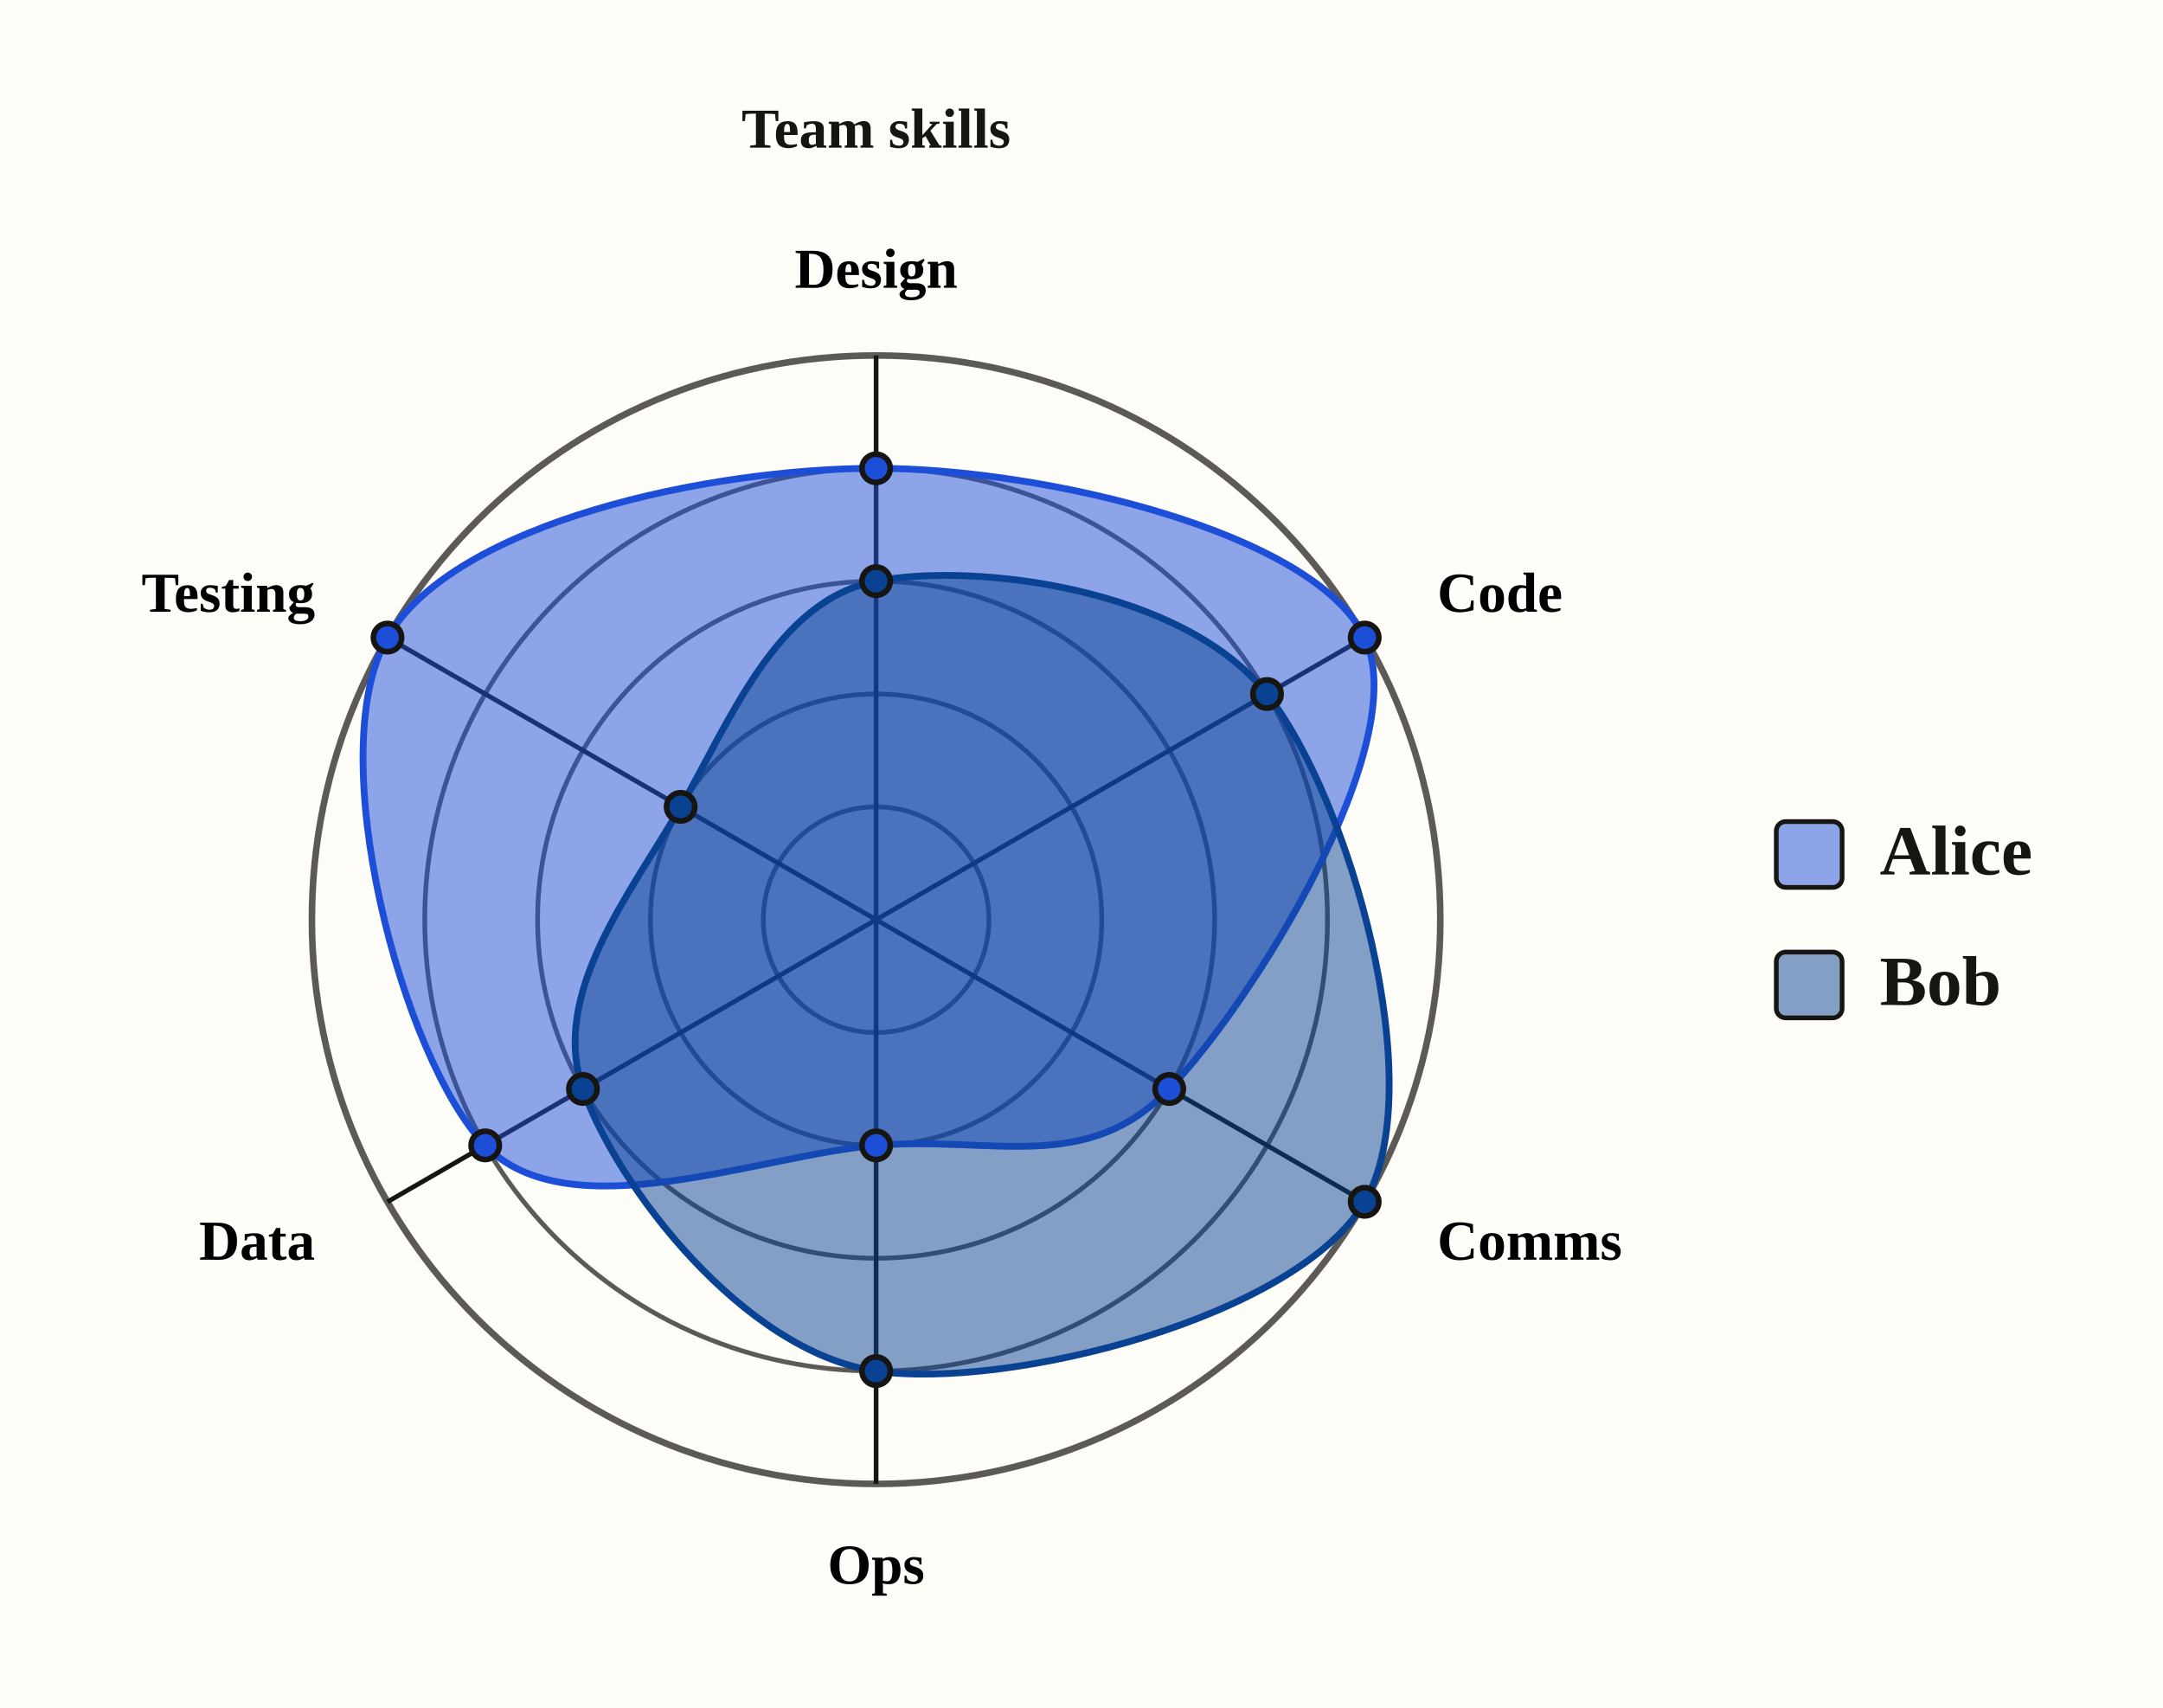
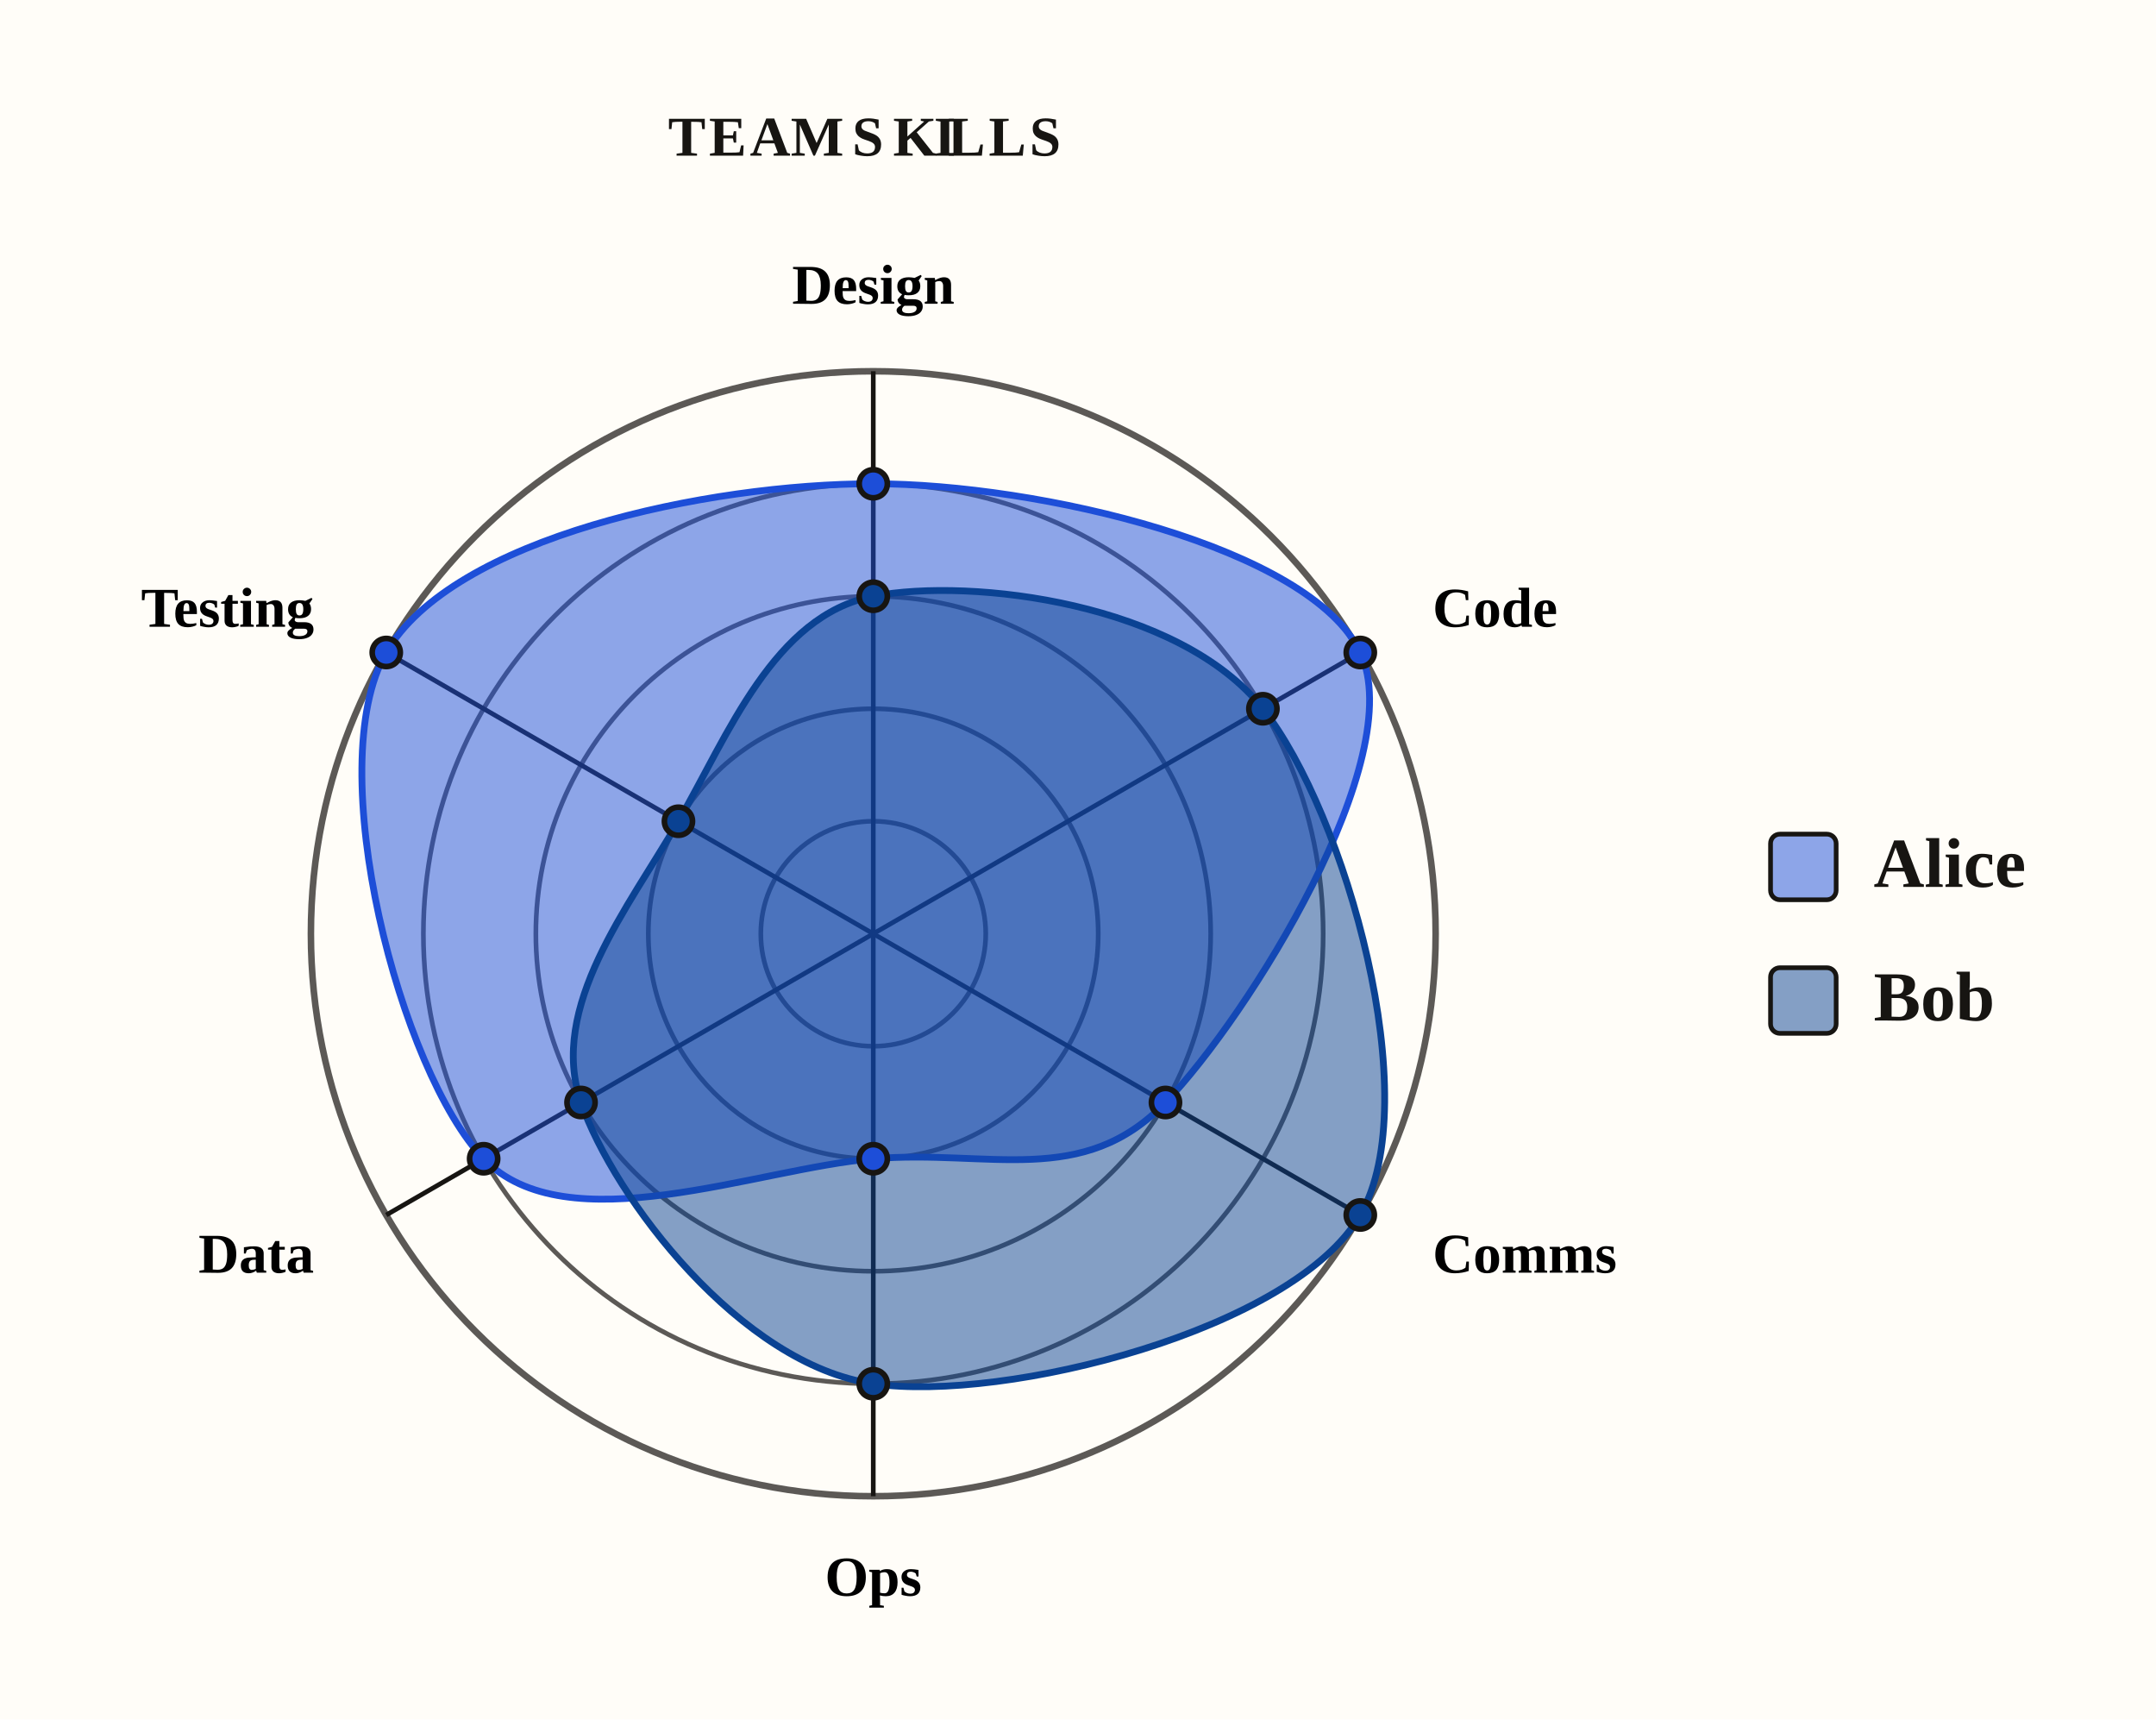
- <svg xmlns="http://www.w3.org/2000/svg" width="460.05" height="363.2" viewBox="0 0 460.05 363.2" style="--bg:#fffdf8;--fg:#171512;--line:#24211d;--accent:#1d4ed8;--muted:#5f5a52;--surface:#faf5ea;--border:#24211d;--font:EB Garamond;background:#fffdf8" aria-labelledby="radar-rvqfas-title" aria-roledescription="radar chart" id="radar-rvqfas" role="img" class="am-0pffrx7127vuku">
+ <svg xmlns="http://www.w3.org/2000/svg" width="460.05" height="366.8" viewBox="0 0 460.05 366.8" style="--bg:#fffdf8;--fg:#171512;--line:#24211d;--accent:#1d4ed8;--muted:#5f5a52;--surface:#faf5ea;--border:#24211d;--font:EB Garamond;background:#fffdf8" aria-labelledby="radar-94wcld-title" aria-roledescription="radar chart" id="radar-94wcld" role="img" class="am-13ggcaq065kaam">
  <style>
-   .am-0pffrx7127vuku text { font-family: var(--font, 'EB Garamond'), system-ui, sans-serif; }
-   svg.am-0pffrx7127vuku {
+   .am-13ggcaq065kaam text { font-family: var(--font, 'EB Garamond'), system-ui, sans-serif; }
+   svg.am-13ggcaq065kaam {
    /* Derived from --bg and --fg (overridable via --line, --accent, etc.) */
    --_text:          #171512;
    --_text-sec:      #5f5a52;
    --_text-muted:    #5f5a52;
    --_text-faint:    #82807c;
    --_line:          #24211d;
    --_arrow:         #1d4ed8;
    --_node-fill:     #faf5ea;
    --_node-stroke:   #24211d;
    --_group-fill:    #fffdf8;
    --_group-hdr:     #f3f1ed;
    --_inner-stroke:  #e3e1dc;
    --_key-badge:     #e8e6e1;
  }
</style>
  <style>
-   .am-0pffrx7127vuku .radar-ring { stroke: #171512; stroke-width: 1; stroke-opacity: 0.7; fill: none; }
-   .am-0pffrx7127vuku .radar-ring-outer { stroke-width: 1.4; stroke-opacity: 0.7; }
-   .am-0pffrx7127vuku .radar-axis-line { stroke: #171512; stroke-width: 1; }
-   .am-0pffrx7127vuku .radar-leader { stroke: #171512; stroke-width: 1; stroke-opacity: 0.5; }
-   .am-0pffrx7127vuku .radar-area { stroke-width: 1.45; fill-opacity: 0.5; stroke-linejoin: round; }
-   .am-0pffrx7127vuku .radar-dot { stroke: #171512; stroke-width: 1.2; }
-   .am-0pffrx7127vuku .radar-axis-label { fill: #000000; }
-   .am-0pffrx7127vuku .radar-tick-box { fill: #fffdf8; stroke: #171512; stroke-opacity: 0.35; stroke-width: 0.75; }
-   .am-0pffrx7127vuku .radar-tick-label { fill: #000000; }
-   .am-0pffrx7127vuku .radar-legend-swatch { stroke: #171512; stroke-width: 1; }
-   .am-0pffrx7127vuku .radar-legend-text { fill: #171512; }
-   .am-0pffrx7127vuku .radar-title { fill: #171512; }
+   .am-13ggcaq065kaam .radar-ring { stroke: #171512; stroke-width: 1; stroke-opacity: 0.7; fill: none; }
+   .am-13ggcaq065kaam .radar-ring-outer { stroke-width: 1.4; stroke-opacity: 0.7; }
+   .am-13ggcaq065kaam .radar-axis-line { stroke: #171512; stroke-width: 1; }
+   .am-13ggcaq065kaam .radar-leader { stroke: #171512; stroke-width: 1; stroke-opacity: 0.5; }
+   .am-13ggcaq065kaam .radar-area { stroke-width: 1.45; fill-opacity: 0.5; stroke-linejoin: round; }
+   .am-13ggcaq065kaam .radar-dot { stroke: #171512; stroke-width: 1.2; }
+   .am-13ggcaq065kaam .radar-axis-label { fill: #000000; }
+   .am-13ggcaq065kaam .radar-tick-box { fill: #fffdf8; stroke: #171512; stroke-opacity: 0.35; stroke-width: 0.75; }
+   .am-13ggcaq065kaam .radar-tick-label { fill: #000000; }
+   .am-13ggcaq065kaam .radar-legend-swatch { stroke: #171512; stroke-width: 1; }
+   .am-13ggcaq065kaam .radar-legend-text { fill: #171512; }
+   .am-13ggcaq065kaam .radar-title { fill: #171512; }
</style>
-   <rect width="460.05" height="363.2" fill="#fffdf8" data-backdrop="page" />
-   <circle class="radar-ring" cx="186.34" cy="195.6" r="24" fill="none" />
-   <circle class="radar-ring" cx="186.34" cy="195.6" r="48" fill="none" />
-   <circle class="radar-ring" cx="186.34" cy="195.6" r="72" fill="none" />
-   <circle class="radar-ring" cx="186.34" cy="195.6" r="96" fill="none" />
-   <circle class="radar-ring radar-ring-outer" cx="186.34" cy="195.6" r="120" fill="none" />
-   <line class="radar-axis-line" x1="186.34" y1="195.6" x2="186.34" y2="75.6" />
-   <line class="radar-axis-line" x1="186.34" y1="195.6" x2="290.26" y2="135.6" />
-   <line class="radar-axis-line" x1="186.34" y1="195.6" x2="290.26" y2="255.6" />
-   <line class="radar-axis-line" x1="186.34" y1="195.6" x2="186.34" y2="315.6" />
-   <line class="radar-axis-line" x1="186.34" y1="195.6" x2="82.42" y2="255.6" />
-   <line class="radar-axis-line" x1="186.34" y1="195.6" x2="82.42" y2="135.6" />
-   <path class="radar-area" d="M 186.34 99.6 C 221.67 99.6 279.66 113.16 290.26 135.6 C 300.86 158.04 266.36 213.24 248.69 231.6 C 231.02 249.96 211.07 241.56 186.34 243.6 C 161.61 245.64 120.87 261.96 103.2 243.6 C 85.53 225.24 68.29 160.08 82.42 135.6 C 96.55 111.12 151.01 99.6 186.34 99.6 Z" fill="#1d4ed8" stroke="#1d4ed8" fill-opacity="0.5" data-curve="Alice" data-id="curve:alice" data-role="pie-slice" />
-   <path class="radar-area" d="M 186.34 123.6 C 207.54 119.52 251.81 125.16 269.48 147.6 C 287.15 170.04 304.39 231.12 290.26 255.6 C 276.13 280.08 214.61 295.68 186.34 291.6 C 158.07 287.52 131.05 252 123.98 231.6 C 116.91 211.2 134.17 189.96 144.77 171.6 C 155.37 153.24 165.14 127.68 186.34 123.6 Z" fill="#0a4293" stroke="#0a4293" fill-opacity="0.5" data-curve="Bob" data-id="curve:bob" data-role="pie-slice" />
-   <circle class="radar-dot" cx="186.34" cy="99.6" r="3" fill="#1d4ed8" data-id="dot:alice:0" data-role="point" />
-   <circle class="radar-dot" cx="290.26" cy="135.6" r="3" fill="#1d4ed8" data-id="dot:alice:1" data-role="point" />
-   <circle class="radar-dot" cx="248.69" cy="231.6" r="3" fill="#1d4ed8" data-id="dot:alice:2" data-role="point" />
-   <circle class="radar-dot" cx="186.34" cy="243.6" r="3" fill="#1d4ed8" data-id="dot:alice:3" data-role="point" />
-   <circle class="radar-dot" cx="103.2" cy="243.6" r="3" fill="#1d4ed8" data-id="dot:alice:4" data-role="point" />
-   <circle class="radar-dot" cx="82.42" cy="135.6" r="3" fill="#1d4ed8" data-id="dot:alice:5" data-role="point" />
-   <circle class="radar-dot" cx="186.34" cy="123.6" r="3" fill="#0a4293" data-id="dot:bob:0" data-role="point" />
-   <circle class="radar-dot" cx="269.48" cy="147.6" r="3" fill="#0a4293" data-id="dot:bob:1" data-role="point" />
-   <circle class="radar-dot" cx="290.26" cy="255.6" r="3" fill="#0a4293" data-id="dot:bob:2" data-role="point" />
-   <circle class="radar-dot" cx="186.34" cy="291.6" r="3" fill="#0a4293" data-id="dot:bob:3" data-role="point" />
-   <circle class="radar-dot" cx="123.98" cy="231.6" r="3" fill="#0a4293" data-id="dot:bob:4" data-role="point" />
-   <circle class="radar-dot" cx="144.77" cy="171.6" r="3" fill="#0a4293" data-id="dot:bob:5" data-role="point" />
-   <text class="radar-axis-label" aria-label="Design" x="186.34" y="57.8" text-anchor="middle" dominant-baseline="middle" font-size="12" font-weight="600">
-     <tspan x="186.34" dy="0em" textLength="42.12" lengthAdjust="spacingAndGlyphs" data-font-metrics="deterministic-fit">Design</tspan>
+   <rect width="460.05" height="366.8" fill="#fffdf8" data-backdrop="page" />
+   <circle class="radar-ring" cx="186.34" cy="199.2" r="24" fill="none" />
+   <circle class="radar-ring" cx="186.34" cy="199.2" r="48" fill="none" />
+   <circle class="radar-ring" cx="186.34" cy="199.2" r="72" fill="none" />
+   <circle class="radar-ring" cx="186.34" cy="199.2" r="96" fill="none" />
+   <circle class="radar-ring radar-ring-outer" cx="186.34" cy="199.2" r="120" fill="none" />
+   <line class="radar-axis-line" x1="186.34" y1="199.2" x2="186.34" y2="79.2" />
+   <line class="radar-axis-line" x1="186.34" y1="199.2" x2="290.26" y2="139.2" />
+   <line class="radar-axis-line" x1="186.34" y1="199.2" x2="290.26" y2="259.2" />
+   <line class="radar-axis-line" x1="186.34" y1="199.2" x2="186.34" y2="319.2" />
+   <line class="radar-axis-line" x1="186.34" y1="199.2" x2="82.42" y2="259.2" />
+   <line class="radar-axis-line" x1="186.34" y1="199.2" x2="82.42" y2="139.2" />
+   <path class="radar-area" d="M 186.34 103.2 C 221.67 103.2 279.66 116.76 290.26 139.2 C 300.86 161.64 266.36 216.84 248.69 235.2 C 231.02 253.56 211.07 245.16 186.34 247.2 C 161.61 249.24 120.87 265.56 103.2 247.2 C 85.53 228.84 68.29 163.68 82.42 139.2 C 96.55 114.72 151.01 103.2 186.34 103.2 Z" fill="#1d4ed8" stroke="#1d4ed8" fill-opacity="0.5" data-curve="Alice" data-id="curve:alice" data-role="pie-slice" />
+   <path class="radar-area" d="M 186.34 127.2 C 207.54 123.12 251.81 128.76 269.48 151.2 C 287.15 173.64 304.39 234.72 290.26 259.2 C 276.13 283.68 214.61 299.28 186.34 295.2 C 158.07 291.12 131.05 255.6 123.98 235.2 C 116.91 214.8 134.17 193.56 144.77 175.2 C 155.37 156.84 165.14 131.28 186.34 127.2 Z" fill="#0a4293" stroke="#0a4293" fill-opacity="0.5" data-curve="Bob" data-id="curve:bob" data-role="pie-slice" />
+   <circle class="radar-dot" cx="186.34" cy="103.2" r="3" fill="#1d4ed8" data-id="dot:alice:0" data-role="point" />
+   <circle class="radar-dot" cx="290.26" cy="139.2" r="3" fill="#1d4ed8" data-id="dot:alice:1" data-role="point" />
+   <circle class="radar-dot" cx="248.69" cy="235.2" r="3" fill="#1d4ed8" data-id="dot:alice:2" data-role="point" />
+   <circle class="radar-dot" cx="186.34" cy="247.2" r="3" fill="#1d4ed8" data-id="dot:alice:3" data-role="point" />
+   <circle class="radar-dot" cx="103.2" cy="247.2" r="3" fill="#1d4ed8" data-id="dot:alice:4" data-role="point" />
+   <circle class="radar-dot" cx="82.42" cy="139.2" r="3" fill="#1d4ed8" data-id="dot:alice:5" data-role="point" />
+   <circle class="radar-dot" cx="186.34" cy="127.2" r="3" fill="#0a4293" data-id="dot:bob:0" data-role="point" />
+   <circle class="radar-dot" cx="269.48" cy="151.2" r="3" fill="#0a4293" data-id="dot:bob:1" data-role="point" />
+   <circle class="radar-dot" cx="290.26" cy="259.2" r="3" fill="#0a4293" data-id="dot:bob:2" data-role="point" />
+   <circle class="radar-dot" cx="186.34" cy="295.2" r="3" fill="#0a4293" data-id="dot:bob:3" data-role="point" />
+   <circle class="radar-dot" cx="123.98" cy="235.2" r="3" fill="#0a4293" data-id="dot:bob:4" data-role="point" />
+   <circle class="radar-dot" cx="144.77" cy="175.2" r="3" fill="#0a4293" data-id="dot:bob:5" data-role="point" />
+   <text x="186.34" y="61.4" class="radar-axis-label" aria-label="Design" text-anchor="middle" dominant-baseline="middle" font-size="12" font-weight="600" data-prepared-text="true" dy="0" textLength="42.12" lengthAdjust="spacingAndGlyphs" data-font-metrics="deterministic-fit">Design</text>
+   <text x="305.68" y="130.3" class="radar-axis-label" aria-label="Code" text-anchor="start" dominant-baseline="middle" font-size="12" font-weight="600" data-prepared-text="true" dy="0" textLength="32.04" lengthAdjust="spacingAndGlyphs" data-font-metrics="deterministic-fit">Code</text>
+   <text x="305.68" y="268.1" class="radar-axis-label" aria-label="Comms" text-anchor="start" dominant-baseline="middle" font-size="12" font-weight="600" data-prepared-text="true" dy="0" textLength="42.12" lengthAdjust="spacingAndGlyphs" data-font-metrics="deterministic-fit">Comms</text>
+   <text x="186.34" y="337" class="radar-axis-label" aria-label="Ops" text-anchor="middle" dominant-baseline="middle" font-size="12" font-weight="600" data-prepared-text="true" dy="0" textLength="24.84" lengthAdjust="spacingAndGlyphs" data-font-metrics="deterministic-fit">Ops</text>
+   <text x="67" y="268.1" class="radar-axis-label" aria-label="Data" text-anchor="end" dominant-baseline="middle" font-size="12" font-weight="600" data-prepared-text="true" dy="0" textLength="27.72" lengthAdjust="spacingAndGlyphs" data-font-metrics="deterministic-fit">Data</text>
+   <text x="67" y="130.3" class="radar-axis-label" aria-label="Testing" text-anchor="end" dominant-baseline="middle" font-size="12" font-weight="600" data-prepared-text="true" dy="0" textLength="45" lengthAdjust="spacingAndGlyphs" data-font-metrics="deterministic-fit">Testing</text>
+   <rect class="radar-legend-swatch" x="377.8" y="177.95" width="14" height="14" rx="2" ry="2" fill="#1d4ed8" fill-opacity="0.5" />
+   <text x="399.8" y="184.95" class="radar-legend-text" text-anchor="start" dominant-baseline="middle" font-size="15" font-weight="700" data-prepared-text="true" dy="0" textLength="38.25" lengthAdjust="spacingAndGlyphs" data-font-metrics="deterministic-fit">Alice</text>
+   <rect class="radar-legend-swatch" x="377.8" y="206.45" width="14" height="14" rx="2" ry="2" fill="#0a4293" fill-opacity="0.5" />
+   <text x="399.8" y="213.45" class="radar-legend-text" text-anchor="start" dominant-baseline="middle" font-size="15" font-weight="700" data-prepared-text="true" dy="0" textLength="31.05" lengthAdjust="spacingAndGlyphs" data-font-metrics="deterministic-fit">Bob</text>
+   <text x="186.34" y="29.8" class="radar-title" text-anchor="middle" dominant-baseline="middle" font-size="12" font-weight="700" letter-spacing="0.08" data-prepared-text="true" dy="0" data-id="title" data-role="title">
+     <tspan x="142.56" text-anchor="start" letter-spacing="0" data-text-fragment="true" textLength="8.64" lengthAdjust="spacingAndGlyphs">T</tspan>
+     <tspan x="151.28" text-anchor="start" letter-spacing="0" data-text-fragment="true" textLength="8.64" lengthAdjust="spacingAndGlyphs">E</tspan>
+     <tspan x="160" text-anchor="start" letter-spacing="0" data-text-fragment="true" textLength="8.64" lengthAdjust="spacingAndGlyphs">A</tspan>
+     <tspan x="168.72" text-anchor="start" letter-spacing="0" data-text-fragment="true" textLength="10.8" lengthAdjust="spacingAndGlyphs">M</tspan>
+     <tspan x="179.6" text-anchor="start" letter-spacing="0" data-text-fragment="true" textLength="2.16" lengthAdjust="spacingAndGlyphs"> </tspan>
+     <tspan x="181.84" text-anchor="start" letter-spacing="0" data-text-fragment="true" textLength="8.64" lengthAdjust="spacingAndGlyphs">S</tspan>
+     <tspan x="190.56" text-anchor="start" letter-spacing="0" data-text-fragment="true" textLength="8.64" lengthAdjust="spacingAndGlyphs">K</tspan>
+     <tspan x="199.28" text-anchor="start" letter-spacing="0" data-text-fragment="true" textLength="2.88" lengthAdjust="spacingAndGlyphs">I</tspan>
+     <tspan x="202.24" text-anchor="start" letter-spacing="0" data-text-fragment="true" textLength="8.64" lengthAdjust="spacingAndGlyphs">L</tspan>
+     <tspan x="210.96" text-anchor="start" letter-spacing="0" data-text-fragment="true" textLength="8.64" lengthAdjust="spacingAndGlyphs">L</tspan>
+     <tspan x="219.68" text-anchor="start" letter-spacing="0" data-text-fragment="true" textLength="10.44" lengthAdjust="spacingAndGlyphs">S</tspan>
  </text>
-   <text class="radar-axis-label" aria-label="Code" x="305.68" y="126.7" text-anchor="start" dominant-baseline="middle" font-size="12" font-weight="600">
-     <tspan x="305.68" dy="0em" textLength="32.04" lengthAdjust="spacingAndGlyphs" data-font-metrics="deterministic-fit">Code</tspan>
-   </text>
-   <text class="radar-axis-label" aria-label="Comms" x="305.68" y="264.5" text-anchor="start" dominant-baseline="middle" font-size="12" font-weight="600">
-     <tspan x="305.68" dy="0em" textLength="42.12" lengthAdjust="spacingAndGlyphs" data-font-metrics="deterministic-fit">Comms</tspan>
-   </text>
-   <text class="radar-axis-label" aria-label="Ops" x="186.34" y="333.4" text-anchor="middle" dominant-baseline="middle" font-size="12" font-weight="600">
-     <tspan x="186.34" dy="0em" textLength="24.84" lengthAdjust="spacingAndGlyphs" data-font-metrics="deterministic-fit">Ops</tspan>
-   </text>
-   <text class="radar-axis-label" aria-label="Data" x="67" y="264.5" text-anchor="end" dominant-baseline="middle" font-size="12" font-weight="600">
-     <tspan x="67" dy="0em" textLength="27.72" lengthAdjust="spacingAndGlyphs" data-font-metrics="deterministic-fit">Data</tspan>
-   </text>
-   <text class="radar-axis-label" aria-label="Testing" x="67" y="126.7" text-anchor="end" dominant-baseline="middle" font-size="12" font-weight="600">
-     <tspan x="67" dy="0em" textLength="45" lengthAdjust="spacingAndGlyphs" data-font-metrics="deterministic-fit">Testing</tspan>
-   </text>
-   <rect class="radar-legend-swatch" x="377.8" y="174.73" width="14" height="14" rx="2" ry="2" fill="#1d4ed8" fill-opacity="0.5" />
-   <text class="radar-legend-text" x="399.8" y="181.73" text-anchor="start" dominant-baseline="middle" font-size="15" font-weight="700">
-     <tspan x="399.8" dy="0em" textLength="38.25" lengthAdjust="spacingAndGlyphs" data-font-metrics="deterministic-fit">Alice</tspan>
-   </text>
-   <rect class="radar-legend-swatch" x="377.8" y="202.48" width="14" height="14" rx="2" ry="2" fill="#0a4293" fill-opacity="0.5" />
-   <text class="radar-legend-text" x="399.8" y="209.48" text-anchor="start" dominant-baseline="middle" font-size="15" font-weight="700">
-     <tspan x="399.8" dy="0em" textLength="31.05" lengthAdjust="spacingAndGlyphs" data-font-metrics="deterministic-fit">Bob</tspan>
-   </text>
-   <text class="radar-title" x="186.34" y="28" text-anchor="middle" dominant-baseline="middle" font-size="12" font-weight="700" data-id="title" data-role="title" textLength="65.88" lengthAdjust="spacingAndGlyphs" data-font-metrics="deterministic-fit">Team skills</text>
</svg>
